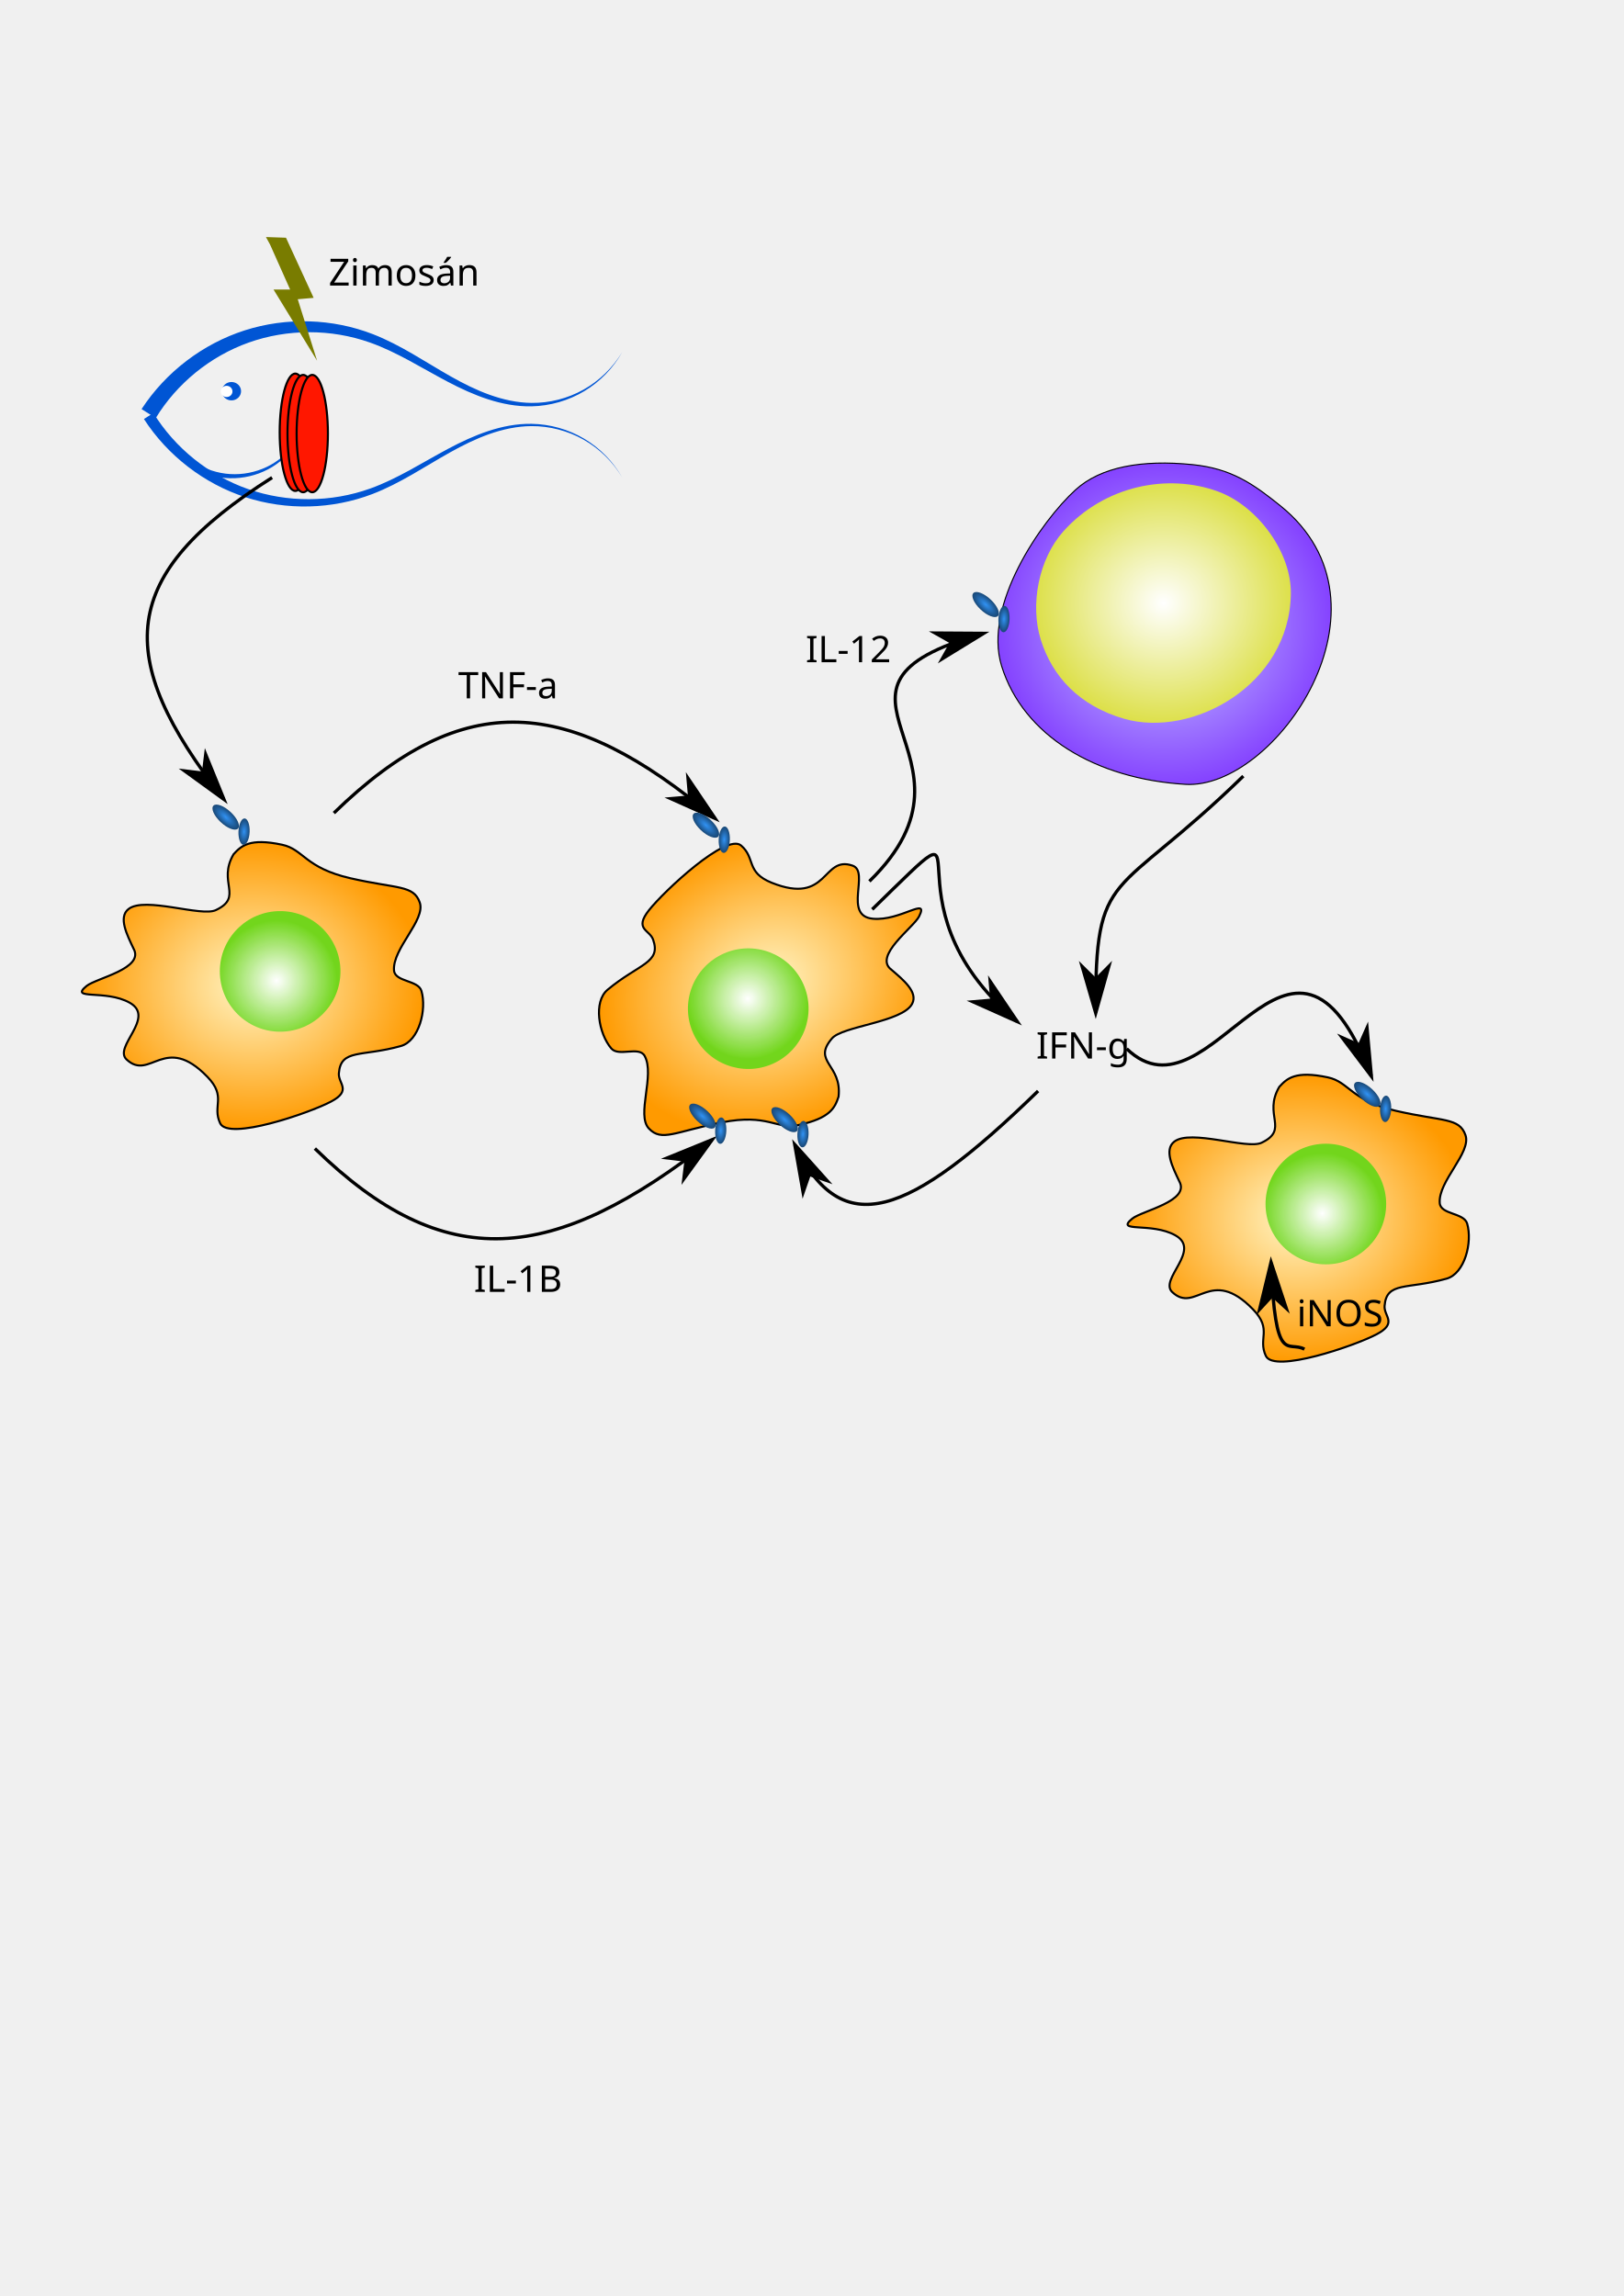
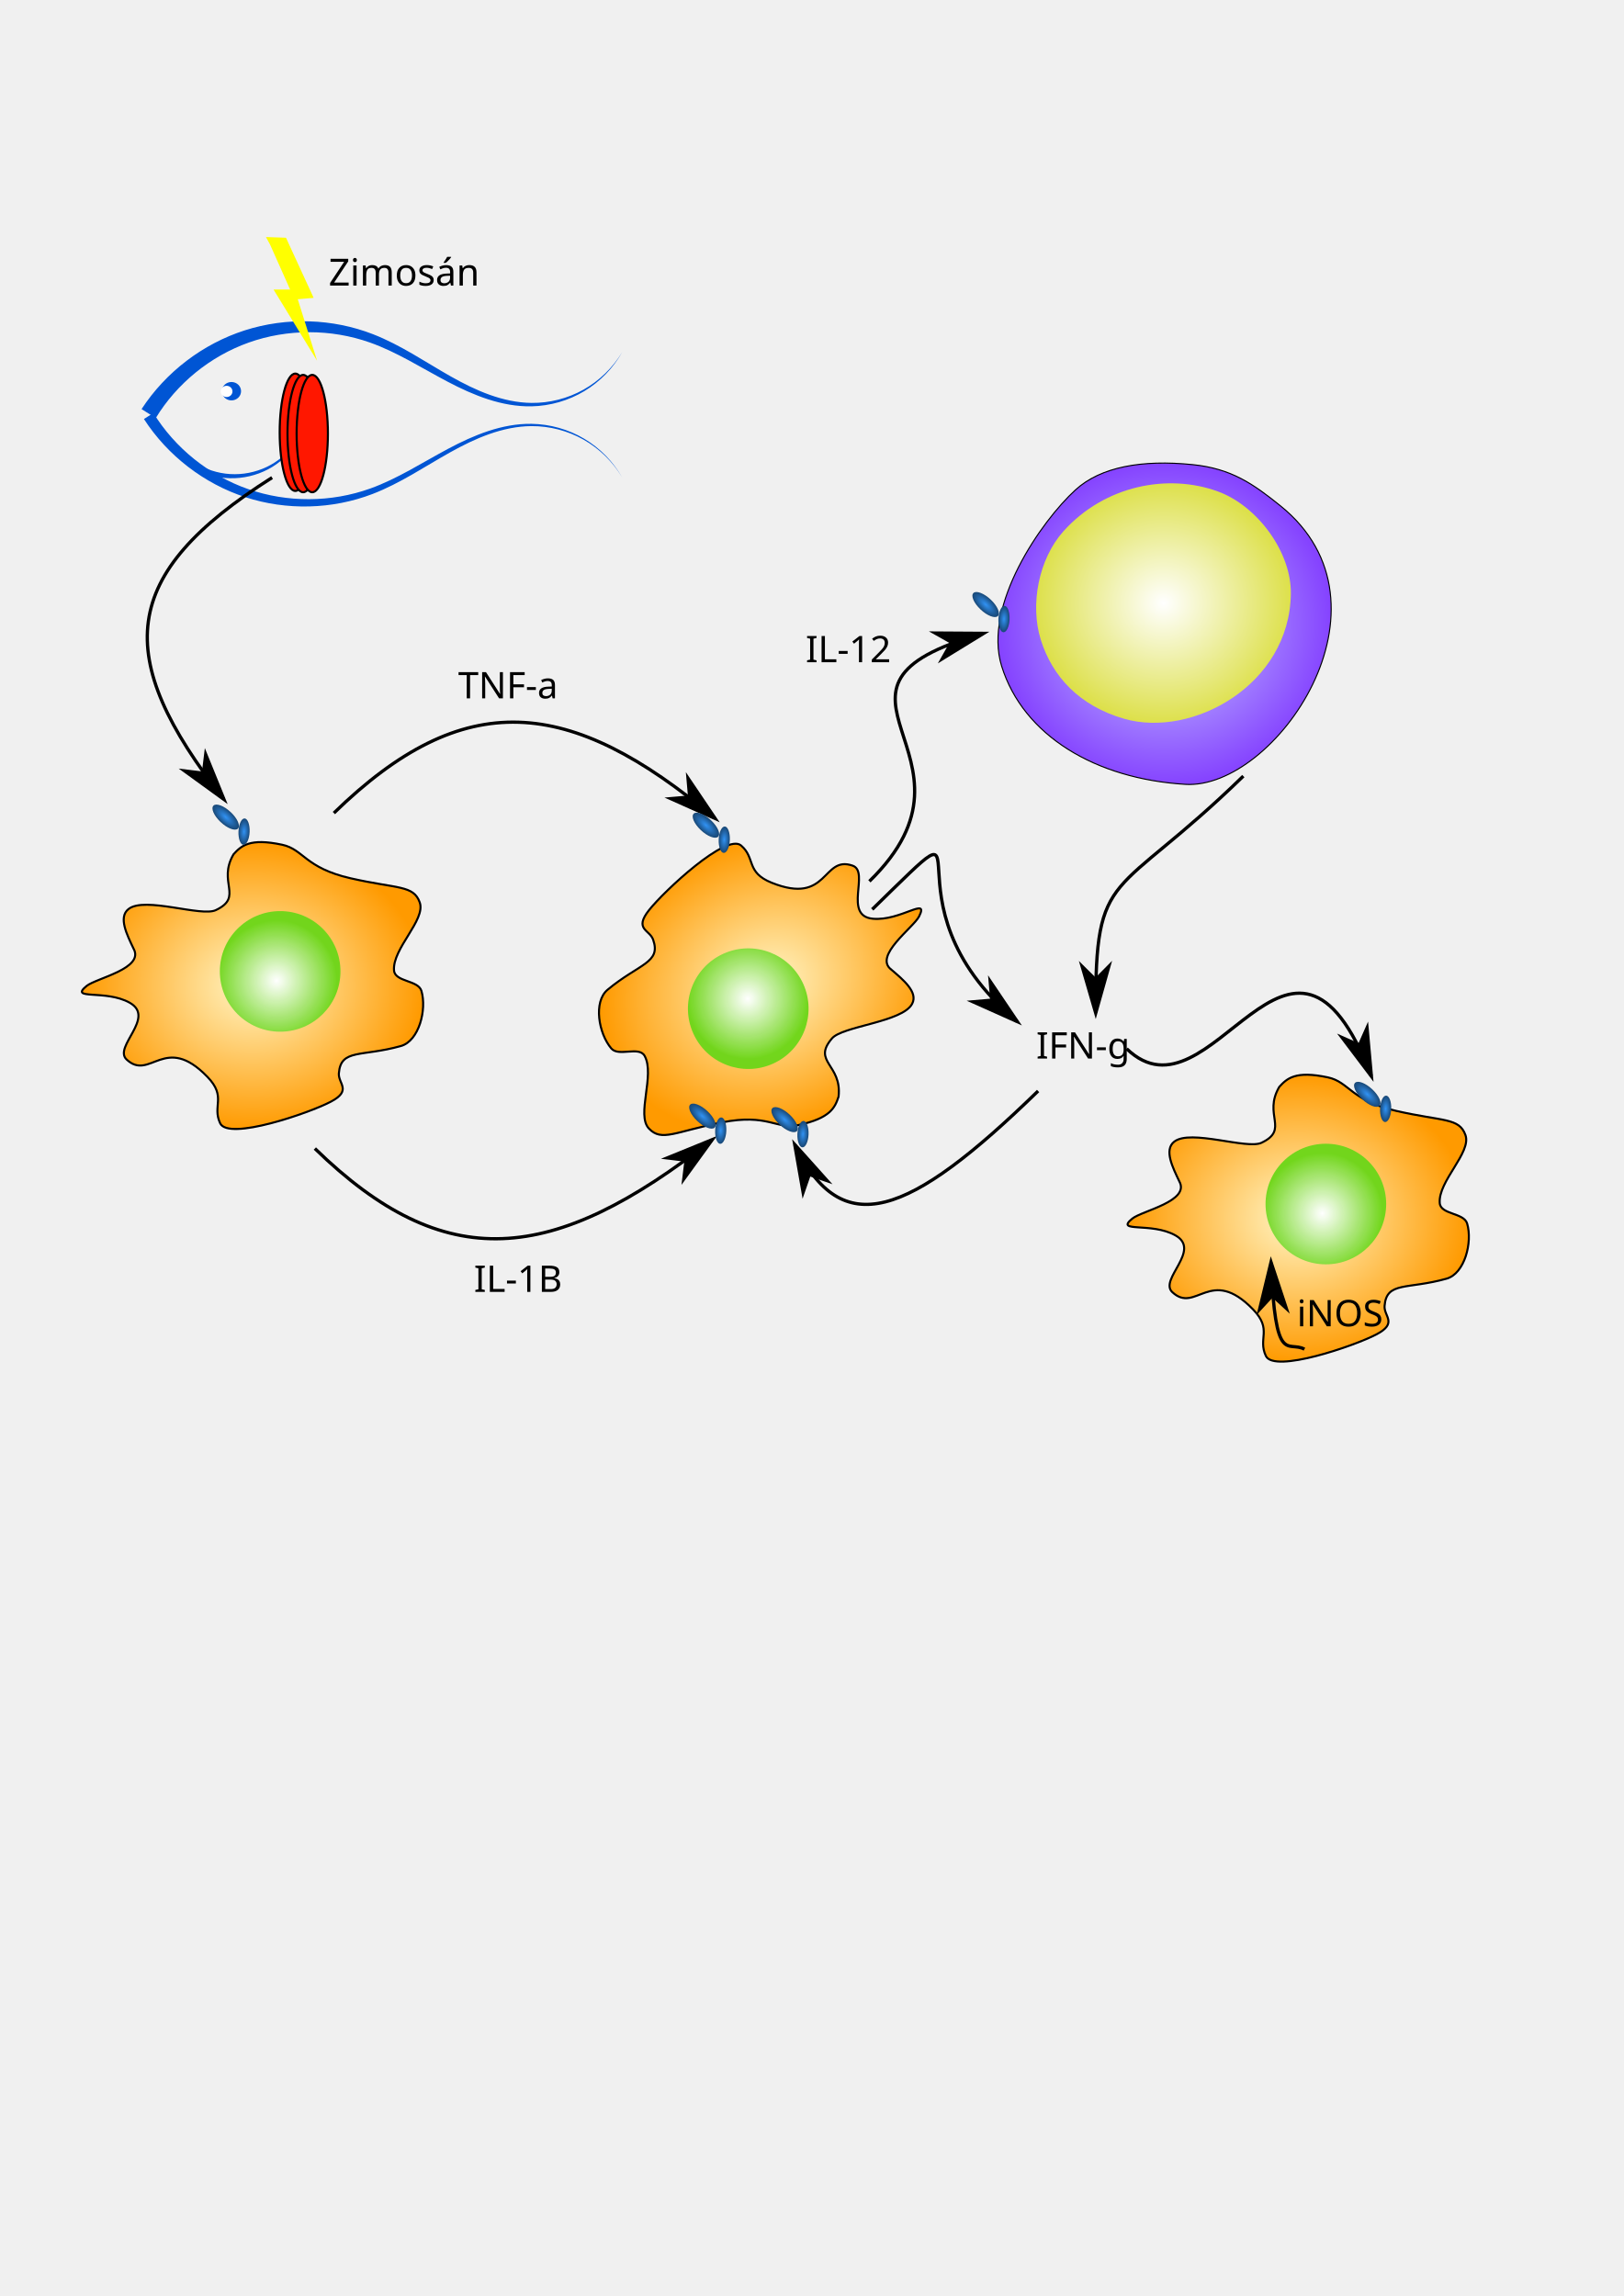
<svg xmlns="http://www.w3.org/2000/svg" xmlns:xlink="http://www.w3.org/1999/xlink" width="210mm" height="297mm" id="svg3292" version="1.1">
  <defs id="defs3294">
    <marker orient="auto" refY="0.0" refX="0.0" id="Arrow1Lend" style="overflow:visible;">
      <path id="path4402" d="M 0.0,0.0 L 5.0,-5.0 L -12.5,0.0 L 5.0,5.0 L 0.0,0.0 z " style="fill-rule:evenodd;stroke:#000000;stroke-width:1.0pt;" transform="scale(0.8) rotate(180) translate(12.5,0)" />
    </marker>
    <linearGradient id="linearGradient4145">
      <stop style="stop-color:#c9d2fe;stop-opacity:1;" offset="0" id="stop4147" />
      <stop style="stop-color:#8543ff;stop-opacity:1;" offset="1" id="stop4149" />
    </linearGradient>
    <linearGradient id="linearGradient4127">
      <stop style="stop-color:#ffffff;stop-opacity:1;" offset="0" id="stop4129" />
      <stop style="stop-color:#dde04b;stop-opacity:1;" offset="1" id="stop4131" />
    </linearGradient>
    <linearGradient id="linearGradient4100">
      <stop style="stop-color:#fff6c8;stop-opacity:1;" offset="0" id="stop4102" />
      <stop style="stop-color:#ff9a00;stop-opacity:1;" offset="1" id="stop4104" />
    </linearGradient>
    <linearGradient id="linearGradient4092">
      <stop style="stop-color:#ffffff;stop-opacity:1;" offset="0" id="stop4094" />
      <stop style="stop-color:#6ed61a;stop-opacity:0.972;" offset="1" id="stop4096" />
    </linearGradient>
    <radialGradient xlink:href="#linearGradient4092" id="radialGradient4098" cx="374.874" cy="543.053" fx="374.874" fy="543.053" r="29.484" gradientUnits="userSpaceOnUse" />
    <radialGradient xlink:href="#linearGradient4100" id="radialGradient4106" cx="355.754" cy="530.665" fx="355.754" fy="530.665" r="83.915" gradientTransform="matrix(1,0,0,0.8416541,0,84.02868)" gradientUnits="userSpaceOnUse" />
    <radialGradient xlink:href="#linearGradient4145" id="radialGradient4157" gradientUnits="userSpaceOnUse" gradientTransform="matrix(1,0,0,0.9648246,0,16.98467)" cx="621.516" cy="482.857" fx="621.516" fy="482.857" r="155.792" />
    <radialGradient xlink:href="#linearGradient4127" id="radialGradient4159" gradientUnits="userSpaceOnUse" gradientTransform="matrix(1,0,0,0.9405681,0,27.55019)" cx="620.515" cy="463.559" fx="620.515" fy="463.559" r="119.211" />
    <radialGradient xlink:href="#linearGradient4100-9" id="radialGradient4106-5" cx="355.754" cy="530.665" fx="355.754" fy="530.665" r="83.915" gradientTransform="matrix(1,0,0,0.8416541,0,84.02868)" gradientUnits="userSpaceOnUse" />
    <linearGradient id="linearGradient4100-9">
      <stop style="stop-color:#fff6c8;stop-opacity:1;" offset="0" id="stop4102-5" />
      <stop style="stop-color:#ff9a00;stop-opacity:1;" offset="1" id="stop4104-0" />
    </linearGradient>
    <radialGradient xlink:href="#linearGradient4092-4" id="radialGradient4098-9" cx="374.874" cy="543.053" fx="374.874" fy="543.053" r="29.484" gradientUnits="userSpaceOnUse" />
    <linearGradient id="linearGradient4092-4">
      <stop style="stop-color:#ffffff;stop-opacity:1;" offset="0" id="stop4094-6" />
      <stop style="stop-color:#6ed61a;stop-opacity:0.972;" offset="1" id="stop4096-2" />
    </linearGradient>
    <radialGradient r="29.484" fy="543.053" fx="374.874" cy="543.053" cx="374.874" gradientUnits="userSpaceOnUse" id="radialGradient4333" xlink:href="#linearGradient4092-4" />
    <radialGradient xlink:href="#linearGradient4100-1" id="radialGradient4106-4" cx="355.754" cy="530.665" fx="355.754" fy="530.665" r="83.915" gradientTransform="matrix(1,0,0,0.8416541,0,84.02868)" gradientUnits="userSpaceOnUse" />
    <linearGradient id="linearGradient4100-1">
      <stop style="stop-color:#fff6c8;stop-opacity:1;" offset="0" id="stop4102-0" />
      <stop style="stop-color:#ff9a00;stop-opacity:1;" offset="1" id="stop4104-4" />
    </linearGradient>
    <radialGradient xlink:href="#linearGradient4092-2" id="radialGradient4098-3" cx="374.874" cy="543.053" fx="374.874" fy="543.053" r="29.484" gradientUnits="userSpaceOnUse" />
    <linearGradient id="linearGradient4092-2">
      <stop style="stop-color:#ffffff;stop-opacity:1;" offset="0" id="stop4094-4" />
      <stop style="stop-color:#6ed61a;stop-opacity:0.972;" offset="1" id="stop4096-8" />
    </linearGradient>
    <radialGradient r="29.484" fy="543.053" fx="374.874" cy="543.053" cx="374.874" gradientUnits="userSpaceOnUse" id="radialGradient4333-6" xlink:href="#linearGradient4092-2" />
    <marker orient="auto" refY="0" refX="0" id="Arrow1Lend-9" style="overflow:visible">
      <path id="path4402-3" d="M 0,0 5,-5 -12.5,0 5,5 0,0 z" style="fill-rule:evenodd;stroke:#000000;stroke-width:1pt" transform="matrix(-0.8,0,0,-0.8,-10,0)" />
    </marker>
    <marker orient="auto" refY="0" refX="0" id="Arrow1Lend-5" style="overflow:visible">
      <path id="path4402-8" d="M 0,0 5,-5 -12.5,0 5,5 0,0 z" style="fill-rule:evenodd;stroke:#000000;stroke-width:1pt" transform="matrix(-0.8,0,0,-0.8,-10,0)" />
    </marker>
    <marker orient="auto" refY="0" refX="0" id="Arrow1Lend-1" style="overflow:visible">
      <path id="path4402-6" d="M 0,0 5,-5 -12.5,0 5,5 0,0 z" style="fill-rule:evenodd;stroke:#000000;stroke-width:1pt" transform="matrix(-0.8,0,0,-0.8,-10,0)" />
    </marker>
    <marker orient="auto" refY="0" refX="0" id="Arrow1Lend-3" style="overflow:visible">
      <path id="path4402-1" d="M 0,0 5,-5 -12.5,0 5,5 0,0 z" style="fill-rule:evenodd;stroke:#000000;stroke-width:1pt" transform="matrix(-0.8,0,0,-0.8,-10,0)" />
    </marker>
    <marker orient="auto" refY="0" refX="0" id="Arrow1Lend-6" style="overflow:visible">
      <path id="path4402-5" d="M 0,0 5,-5 -12.5,0 5,5 0,0 z" style="fill-rule:evenodd;stroke:#000000;stroke-width:1pt" transform="matrix(-0.8,0,0,-0.8,-10,0)" />
    </marker>
    <marker orient="auto" refY="0" refX="0" id="Arrow1Lend-4" style="overflow:visible">
      <path id="path4402-2" d="M 0,0 5,-5 -12.5,0 5,5 0,0 z" style="fill-rule:evenodd;stroke:#000000;stroke-width:1pt" transform="matrix(-0.8,0,0,-0.8,-10,0)" />
    </marker>
    <marker orient="auto" refY="0" refX="0" id="Arrow1Lend-10" style="overflow:visible">
      <path id="path4402-22" d="M 0,0 5,-5 -12.5,0 5,5 0,0 z" style="fill-rule:evenodd;stroke:#000000;stroke-width:1pt" transform="matrix(-0.8,0,0,-0.8,-10,0)" />
    </marker>
    <marker orient="auto" refY="0" refX="0" id="Arrow1Lend-19" style="overflow:visible">
      <path id="path4402-30" d="M 0,0 5,-5 -12.5,0 5,5 0,0 z" style="fill-rule:evenodd;stroke:#000000;stroke-width:1pt" transform="matrix(-0.8,0,0,-0.8,-10,0)" />
    </marker>
    <radialGradient gradientUnits="userSpaceOnUse" gradientTransform="matrix(0.7044,0.7098,-0.3042,0.3019,185.0555,7.8517)" r="42.022" cy="339.117" cx="278.295" id="SVGID_1_">
      <stop id="stop7682" style="stop-color:#3192F3" offset="0" />
      <stop id="stop7684" style="stop-color:#184877" offset="1" />
    </radialGradient>
    <radialGradient xlink:href="#SVGID_1_" id="radialGradient12551" gradientUnits="userSpaceOnUse" gradientTransform="matrix(0.1391215,0.1327436,-0.06008057,0.05646,91.9894,343.4032)" cx="278.295" cy="339.117" r="42.022" />
    <radialGradient xlink:href="#SVGID_1_-2" id="radialGradient12551-6" gradientUnits="userSpaceOnUse" gradientTransform="matrix(0.1871494,0.1885842,-0.08082178,0.0802107,89.6095,312.0783)" cx="278.295" cy="339.117" r="42.022" />
    <radialGradient gradientUnits="userSpaceOnUse" gradientTransform="matrix(0.7044,0.7098,-0.3042,0.3019,185.0555,7.8517)" r="42.022" cy="339.117" cx="278.295" id="SVGID_1_-2">
      <stop id="stop7682-7" style="stop-color:#3192F3" offset="0" />
      <stop id="stop7684-3" style="stop-color:#184877" offset="1" />
    </radialGradient>
    <radialGradient r="42.022" cy="339.117" cx="278.295" gradientTransform="matrix(-0.00682213,0.1512713,-0.06483213,-0.00292231,143.1817,365.4822)" gradientUnits="userSpaceOnUse" id="radialGradient12568" xlink:href="#SVGID_1_-2" />
    <radialGradient r="42.022" cy="339.117" cx="278.295" gradientTransform="matrix(-0.00682213,0.1512713,-0.06483213,-0.00292231,143.1817,365.4822)" gradientUnits="userSpaceOnUse" id="radialGradient12568-0" xlink:href="#SVGID_1_-2-8" />
    <radialGradient gradientUnits="userSpaceOnUse" gradientTransform="matrix(0.7044,0.7098,-0.3042,0.3019,185.0555,7.8517)" r="42.022" cy="339.117" cx="278.295" id="SVGID_1_-2-8">
      <stop id="stop7682-7-5" style="stop-color:#3192F3" offset="0" />
      <stop id="stop7684-3-7" style="stop-color:#184877" offset="1" />
    </radialGradient>
    <radialGradient r="42.022" cy="339.117" cx="278.295" gradientTransform="matrix(-0.00682213,0.1512713,-0.06483213,-0.00292231,145.1642,365.0166)" gradientUnits="userSpaceOnUse" id="radialGradient12602" xlink:href="#SVGID_1_-2-8" />
    <radialGradient r="42.022" cy="339.117" cx="278.295" gradientTransform="matrix(-0.00682213,0.1512713,-0.06483213,-0.00292231,377.9212,369.4293)" gradientUnits="userSpaceOnUse" id="radialGradient12568-7" xlink:href="#SVGID_1_-2-83" />
    <radialGradient gradientUnits="userSpaceOnUse" gradientTransform="matrix(0.7044,0.7098,-0.3042,0.3019,185.0555,7.8517)" r="42.022" cy="339.117" cx="278.295" id="SVGID_1_-2-83">
      <stop id="stop7682-7-3" style="stop-color:#3192F3" offset="0" />
      <stop id="stop7684-3-9" style="stop-color:#184877" offset="1" />
    </radialGradient>
    <radialGradient xlink:href="#SVGID_1_-1" id="radialGradient12551-64" gradientUnits="userSpaceOnUse" gradientTransform="matrix(0.1391215,0.1327436,-0.06008057,0.05646,91.9894,343.4032)" cx="278.295" cy="339.117" r="42.022" />
    <radialGradient gradientUnits="userSpaceOnUse" gradientTransform="matrix(0.7044,0.7098,-0.3042,0.3019,185.0555,7.8517)" r="42.022" cy="339.117" cx="278.295" id="SVGID_1_-1">
      <stop id="stop7682-1" style="stop-color:#3192F3" offset="0" />
      <stop id="stop7684-1" style="stop-color:#184877" offset="1" />
    </radialGradient>
    <radialGradient r="42.022" cy="339.117" cx="278.295" gradientTransform="matrix(0.1391215,0.1327436,-0.06008057,0.05646,326.7289,347.3503)" gradientUnits="userSpaceOnUse" id="radialGradient12641" xlink:href="#SVGID_1_-1" />
    <radialGradient r="42.022" cy="339.117" cx="278.295" gradientTransform="matrix(-0.00682213,0.1512713,-0.06483213,-0.00292231,514.659,261.5508)" gradientUnits="userSpaceOnUse" id="radialGradient12568-3" xlink:href="#SVGID_1_-2-5" />
    <radialGradient gradientUnits="userSpaceOnUse" gradientTransform="matrix(0.7044,0.7098,-0.3042,0.3019,185.0555,7.8517)" r="42.022" cy="339.117" cx="278.295" id="SVGID_1_-2-5">
      <stop id="stop7682-7-7" style="stop-color:#3192F3" offset="0" />
      <stop id="stop7684-3-97" style="stop-color:#184877" offset="1" />
    </radialGradient>
    <radialGradient xlink:href="#SVGID_1_-3" id="radialGradient12551-9" gradientUnits="userSpaceOnUse" gradientTransform="matrix(0.1391215,0.1327436,-0.06008057,0.05646,91.9894,343.4032)" cx="278.295" cy="339.117" r="42.022" />
    <radialGradient gradientUnits="userSpaceOnUse" gradientTransform="matrix(0.7044,0.7098,-0.3042,0.3019,185.0555,7.8517)" r="42.022" cy="339.117" cx="278.295" id="SVGID_1_-3">
      <stop id="stop7682-8" style="stop-color:#3192F3" offset="0" />
      <stop id="stop7684-31" style="stop-color:#184877" offset="1" />
    </radialGradient>
    <radialGradient r="42.022" cy="339.117" cx="278.295" gradientTransform="matrix(0.1391215,0.1327436,-0.06008057,0.05646,463.4666,239.4718)" gradientUnits="userSpaceOnUse" id="radialGradient12641-3" xlink:href="#SVGID_1_-3" />
    <radialGradient r="42.022" cy="339.117" cx="278.295" gradientTransform="matrix(-0.00682213,0.1512713,-0.06483213,-0.00292231,416.4002,513.3818)" gradientUnits="userSpaceOnUse" id="radialGradient12568-71" xlink:href="#SVGID_1_-2-52" />
    <radialGradient gradientUnits="userSpaceOnUse" gradientTransform="matrix(0.7044,0.7098,-0.3042,0.3019,185.0555,7.8517)" r="42.022" cy="339.117" cx="278.295" id="SVGID_1_-2-52">
      <stop id="stop7682-7-0" style="stop-color:#3192F3" offset="0" />
      <stop id="stop7684-3-0" style="stop-color:#184877" offset="1" />
    </radialGradient>
    <radialGradient xlink:href="#SVGID_1_-0" id="radialGradient12551-1" gradientUnits="userSpaceOnUse" gradientTransform="matrix(0.1391215,0.1327436,-0.06008057,0.05646,91.9894,343.4032)" cx="278.295" cy="339.117" r="42.022" />
    <radialGradient gradientUnits="userSpaceOnUse" gradientTransform="matrix(0.7044,0.7098,-0.3042,0.3019,185.0555,7.8517)" r="42.022" cy="339.117" cx="278.295" id="SVGID_1_-0">
      <stop id="stop7682-3" style="stop-color:#3192F3" offset="0" />
      <stop id="stop7684-4" style="stop-color:#184877" offset="1" />
    </radialGradient>
    <radialGradient r="42.022" cy="339.117" cx="278.295" gradientTransform="matrix(0.1391215,0.1327436,-0.06008057,0.05646,365.2079,491.3028)" gradientUnits="userSpaceOnUse" id="radialGradient12641-2" xlink:href="#SVGID_1_-0" />
    <radialGradient r="42.022" cy="339.117" cx="278.295" gradientTransform="matrix(-0.00682213,0.1512713,-0.06483213,-0.00292231,376.2034,511.664)" gradientUnits="userSpaceOnUse" id="radialGradient12568-5" xlink:href="#SVGID_1_-2-3" />
    <radialGradient gradientUnits="userSpaceOnUse" gradientTransform="matrix(0.7044,0.7098,-0.3042,0.3019,185.0555,7.8517)" r="42.022" cy="339.117" cx="278.295" id="SVGID_1_-2-3">
      <stop id="stop7682-7-35" style="stop-color:#3192F3" offset="0" />
      <stop id="stop7684-3-4" style="stop-color:#184877" offset="1" />
    </radialGradient>
    <radialGradient xlink:href="#SVGID_1_-4" id="radialGradient12551-60" gradientUnits="userSpaceOnUse" gradientTransform="matrix(0.1391215,0.1327436,-0.06008057,0.05646,91.9894,343.4032)" cx="278.295" cy="339.117" r="42.022" />
    <radialGradient gradientUnits="userSpaceOnUse" gradientTransform="matrix(0.7044,0.7098,-0.3042,0.3019,185.0555,7.8517)" r="42.022" cy="339.117" cx="278.295" id="SVGID_1_-4">
      <stop id="stop7682-77" style="stop-color:#3192F3" offset="0" />
      <stop id="stop7684-318" style="stop-color:#184877" offset="1" />
    </radialGradient>
    <radialGradient r="42.022" cy="339.117" cx="278.295" gradientTransform="matrix(0.1391215,0.1327436,-0.06008057,0.05646,325.0111,489.585)" gradientUnits="userSpaceOnUse" id="radialGradient12641-8" xlink:href="#SVGID_1_-4" />
    <radialGradient r="42.022" cy="339.117" cx="278.295" gradientTransform="matrix(-0.00682213,0.1512713,-0.06483213,-0.00292231,701.2132,501.0136)" gradientUnits="userSpaceOnUse" id="radialGradient12568-8" xlink:href="#SVGID_1_-2-4" />
    <radialGradient gradientUnits="userSpaceOnUse" gradientTransform="matrix(0.7044,0.7098,-0.3042,0.3019,185.0555,7.8517)" r="42.022" cy="339.117" cx="278.295" id="SVGID_1_-2-4">
      <stop id="stop7682-7-8" style="stop-color:#3192F3" offset="0" />
      <stop id="stop7684-3-2" style="stop-color:#184877" offset="1" />
    </radialGradient>
    <radialGradient xlink:href="#SVGID_1_-8" id="radialGradient12551-5" gradientUnits="userSpaceOnUse" gradientTransform="matrix(0.1391215,0.1327436,-0.06008057,0.05646,91.9894,343.4032)" cx="278.295" cy="339.117" r="42.022" />
    <radialGradient gradientUnits="userSpaceOnUse" gradientTransform="matrix(0.7044,0.7098,-0.3042,0.3019,185.0555,7.8517)" r="42.022" cy="339.117" cx="278.295" id="SVGID_1_-8">
      <stop id="stop7682-5" style="stop-color:#3192F3" offset="0" />
      <stop id="stop7684-7" style="stop-color:#184877" offset="1" />
    </radialGradient>
    <radialGradient r="42.022" cy="339.117" cx="278.295" gradientTransform="matrix(0.1391215,0.1327436,-0.06008057,0.05646,650.0208,478.9346)" gradientUnits="userSpaceOnUse" id="radialGradient12641-4" xlink:href="#SVGID_1_-8" />
  </defs>
  <g id="layer1">
    <g id="g4108" transform="translate(-232.3137,-48.83253)">
      <path id="path3318" d="m 295.123,493.266 c 8.005,-6.31 35.702,4.018 42.773,0.482 13.612,-6.494 0.533,-13.551 8.586,-27.274 3.765,-4.104 7.806,-8.044 23.754,-4.648 10.543,2.245 11.095,11.301 33.461,16.399 22.913,5.223 30.771,3.235 33.801,11.822 3.03,8.586 -13.465,22.587 -12.572,33.264 0.474,5.659 11.816,4.631 13.392,9.968 2.716,9.197 -1.198,24.465 -10.046,26.959 -19.262,5.429 -29.353,1.202 -30.312,13.328 -0.403,5.091 6.598,8.374 -4.008,13.93 -10.607,5.556 -49.98,19.107 -54.021,10.521 -4.041,-8.586 3.315,-12.858 -6.242,-22.728 -20.927,-21.614 -27.954,2.352 -39.506,-8.476 -6.634,-6.217 14.444,-20.478 1.523,-27.748 -11.762,-6.617 -29.788,-1.083 -21.065,-8.192 4.734,-3.858 28.436,-8.507 22.958,-18.246 -3.17,-6.713 -7.587,-15.332 -2.477,-19.359 z" style="fill:url(#radialGradient4106);fill-opacity:1;stroke:#000000;stroke-width:1px;stroke-linecap:butt;stroke-linejoin:miter;stroke-opacity:1" />
      <path transform="translate(-7.371111,-14.74223)" d="m 406.113,538.49 c 0,16.284 -13.201,29.484 -29.484,29.484 -16.284,0 -29.484,-13.201 -29.484,-29.484 0,-16.284 13.201,-29.484 29.484,-29.484 16.284,0 29.484,13.201 29.484,29.484 z" id="path3322" style="color:#000000;fill:url(#radialGradient4098);fill-opacity:1;stroke:none;stroke-width:1.675;marker:none;visibility:visible;display:inline;overflow:visible;enable-background:accumulate" />
    </g>
    <g id="g4153" transform="matrix(0.5244488,0,0,0.5244488,243.3168,51.72747)">
      <path id="path4123" d="m 538.442,358.073 c -31.87,29.08 -86.41,107.578 -68.797,164.271 20.143,64.838 87.566,105.123 171.291,110.216 83.323,5.068 203.565,-167.146 88.453,-259.744 -25.219,-20.287 -45.483,-34.621 -81.654,-38.305 -47.271,-4.814 -85.685,2.021 -109.292,23.562 z" style="fill:url(#radialGradient4157);fill-opacity:1;stroke:#000000;stroke-width:1px;stroke-linecap:butt;stroke-linejoin:miter;stroke-opacity:1" />
      <path id="path4125" d="m 527.21,396.684 c -22.964,25.64 -31.36,68.247 -21.06,101.09 10.699,34.116 35.836,61.672 77.923,73.711 62.997,18.021 153.885,-31.218 155.144,-116.534 0.577,-39.086 -31.363,-82.102 -68.095,-95.473 -46.559,-16.949 -105.508,-5.673 -143.912,37.207 z" style="fill:url(#radialGradient4159);fill-opacity:1;stroke:none" />
    </g>
    <g transform="matrix(0.2737354,0,0,0.2737354,41.58383,25.00142)" id="layer1-3">
      <path d="m 100.88,639.32 25.363,16.023 c 18.762,-30.82 43.09,-58.44 71.307,-81.394 28.224,-22.945 60.377,-41.256 94.766,-53.484 34.384,-12.243 71.074,-18.423 107.84,-18.46 h 5e-5 c 36.769,-0.029 73.667,6.085 108.47,18.4 23.948,8.452 47.043,19.832 69.817,32.07 22.836,12.284 45.396,25.486 68.626,37.722 23.32,12.293 47.426,23.5 72.668,31.672 1e-5,0 2e-5,0 3e-5,10e-6 24.999,8.103 51.247,13.049 77.587,12.521 33.194,-0.686 66.006,-10.19 94.231,-27.154 28.224,-16.966 51.779,-41.344 67.693,-69.864 -16.795,28.011 -40.958,51.411 -69.225,67.223 -28.266,15.814 -60.614,24.03 -92.731,23.689 -25.491,-0.254 -50.739,-5.888 -74.806,-14.489 -24.322,-8.701 -47.53,-20.413 -70.152,-33.23 -22.554,-12.788 -44.631,-26.652 -67.35,-39.803 -22.649,-13.124 -46.02,-25.532 -70.834,-35.21 -36.144,-14.062 -74.784,-21.755 -113.7,-22.93 h -3e-5 c -38.912,-1.183 -78.144,4.15 -115.47,16.125 -37.322,11.99 -72.526,30.553 -103.79,54.404 -31.273,23.842 -58.645,53 -80.31,86.169 z" style="fill:#0055d4;fill-rule:evenodd" id="path3195" />
      <path d="m 122.01,646.34 -16.908,10.682 c 21.181,32.778 48.045,61.679 78.809,85.373 30.759,23.7 65.454,42.221 102.29,54.251 36.836,12.02 75.644,17.494 114.2,16.514 38.555,-0.974 76.905,-8.404 112.82,-22.175 24.67,-9.474 47.995,-21.71 70.664,-34.687 22.739,-13.007 44.896,-26.76 67.563,-39.456 22.739,-12.73 46.096,-24.358 70.571,-32.971 24.222,-8.518 49.637,-14.037 75.269,-14.161 32.296,-0.17 64.721,8.26 92.981,24.266 28.26,16.005 52.322,39.568 68.97,67.663 -16.061,-28.435 -39.717,-52.65 -67.948,-69.424 -28.232,-16.773 -60.966,-26.062 -93.981,-26.576 -26.198,-0.397 -52.28,4.663 -77.123,12.849 -25.088,8.261 -49.045,19.552 -72.248,31.932 -23.117,12.327 -45.596,25.64 -68.413,38.068 -22.753,12.385 -45.894,23.937 -69.986,32.593 -35.024,12.607 -72.213,18.984 -109.34,19.155 h -3e-5 c -37.126,0.166 -74.239,-5.873 -109.11,-18.071 -34.878,-12.188 -67.539,-30.541 -96.27,-53.637 -28.727,-23.102 -53.562,-50.978 -72.808,-82.19 z" style="fill:#0055d4;fill-rule:evenodd" id="path3203" />
      <path d="m 196.18,734.89 -5.226,8.526 c 20.583,12.113 44.142,18.808 67.796,19.378 h 2e-5 c 23.654,0.566 47.286,-4.996 68.033,-15.903 19.736,-10.383 36.58,-25.756 49.1,-43.929 12.523,-18.171 20.78,-39.231 23.398,-60.953 -3.422,21.61 -12.419,42.141 -25.379,59.533 -12.963,17.39 -29.955,31.727 -49.308,40.994 h -1e-5 c -20.377,9.767 -43.198,14.196 -65.532,12.826 -22.334,-1.366 -44.223,-8.531 -62.882,-20.474 z" style="fill:#0055d4;fill-rule:evenodd" id="path3254" />
      <path transform="translate(7.1429,318.27)" d="m 271.429,289.094 c 0,9.073 -7.675,16.429 -17.143,16.429 -9.468,0 -17.143,-7.355 -17.143,-16.429 0,-9.073 7.675,-16.429 17.143,-16.429 9.468,0 17.143,7.355 17.143,16.429 z" style="fill:#0055d4" id="path5210" />
      <path transform="matrix(0.61043,0,0,0.61043,97.526,431.29)" d="m 271.429,289.094 c 0,9.073 -7.675,16.429 -17.143,16.429 -9.468,0 -17.143,-7.355 -17.143,-16.429 0,-9.073 7.675,-16.429 17.143,-16.429 9.468,0 17.143,7.355 17.143,16.429 z" style="fill:#ffffff" id="path5214" />
    </g>
    <g id="g4108-6" transform="matrix(-0.9131216,0.4076873,-0.4076873,-0.9131216,916.4678,820.8461)">
      <path id="path3318-0" d="m 295.123,493.266 c 8.005,-6.31 35.702,4.018 42.773,0.482 13.612,-6.494 0.533,-13.551 8.586,-27.274 3.765,-4.104 7.806,-8.044 23.754,-4.648 10.543,2.245 11.095,11.301 33.461,16.399 22.913,5.223 30.771,3.235 33.801,11.822 3.03,8.586 -13.465,22.587 -12.572,33.264 0.474,5.659 11.816,4.631 13.392,9.968 2.716,9.197 -1.198,24.465 -10.046,26.959 -19.262,5.429 -29.353,1.202 -30.312,13.328 -0.403,5.091 6.598,8.374 -4.008,13.93 -10.607,5.556 -49.98,19.107 -54.021,10.521 -4.041,-8.586 3.315,-12.858 -6.242,-22.728 -20.927,-21.614 -27.954,2.352 -39.506,-8.476 -6.634,-6.217 14.444,-20.478 1.523,-27.748 -11.762,-6.617 -29.788,-1.083 -21.065,-8.192 4.734,-3.858 28.436,-8.507 22.958,-18.246 -3.17,-6.713 -7.587,-15.332 -2.477,-19.359 z" style="fill:url(#radialGradient4106-5);fill-opacity:1;stroke:#000000;stroke-width:1px;stroke-linecap:butt;stroke-linejoin:miter;stroke-opacity:1" />
      <path transform="translate(-7.371111,-14.74223)" d="m 406.113,538.49 c 0,16.284 -13.201,29.484 -29.484,29.484 -16.284,0 -29.484,-13.201 -29.484,-29.484 0,-16.284 13.201,-29.484 29.484,-29.484 16.284,0 29.484,13.201 29.484,29.484 z" id="path3322-5" style="color:#000000;fill:url(#radialGradient4333);fill-opacity:1;stroke:none;stroke-width:1.675;marker:none;visibility:visible;display:inline;overflow:visible;enable-background:accumulate" />
    </g>
    <g id="g4108-1" transform="translate(278.851,64.90447)">
      <path id="path3318-4" d="m 295.123,493.266 c 8.005,-6.31 35.702,4.018 42.773,0.482 13.612,-6.494 0.533,-13.551 8.586,-27.274 3.765,-4.104 7.806,-8.044 23.754,-4.648 10.543,2.245 11.095,11.301 33.461,16.399 22.913,5.223 30.771,3.235 33.801,11.822 3.03,8.586 -13.465,22.587 -12.572,33.264 0.474,5.659 11.816,4.631 13.392,9.968 2.716,9.197 -1.198,24.465 -10.046,26.959 -19.262,5.429 -29.353,1.202 -30.312,13.328 -0.403,5.091 6.598,8.374 -4.008,13.93 -10.607,5.556 -49.98,19.107 -54.021,10.521 -4.041,-8.586 3.315,-12.858 -6.242,-22.728 -20.927,-21.614 -27.954,2.352 -39.506,-8.476 -6.634,-6.217 14.444,-20.478 1.523,-27.748 -11.762,-6.617 -29.788,-1.083 -21.065,-8.192 4.734,-3.858 28.436,-8.507 22.958,-18.246 -3.17,-6.713 -7.587,-15.332 -2.477,-19.359 z" style="fill:url(#radialGradient4106-4);fill-opacity:1;stroke:#000000;stroke-width:1px;stroke-linecap:butt;stroke-linejoin:miter;stroke-opacity:1" />
      <path transform="translate(-7.371111,-14.74223)" d="m 406.113,538.49 c 0,16.284 -13.201,29.484 -29.484,29.484 -16.284,0 -29.484,-13.201 -29.484,-29.484 0,-16.284 13.201,-29.484 29.484,-29.484 16.284,0 29.484,13.201 29.484,29.484 z" id="path3322-3" style="color:#000000;fill:url(#radialGradient4333-6);fill-opacity:1;stroke:none;stroke-width:1.675;marker:none;visibility:visible;display:inline;overflow:visible;enable-background:accumulate" />
    </g>
    <path style="fill:none;stroke:#000000;stroke-width:1.6;stroke-linecap:butt;stroke-linejoin:miter;stroke-miterlimit:4;stroke-opacity:1;stroke-dasharray:none;marker-end:url(#Arrow1Lend)" d="m 132.998,233.499 c -74.952,47.557 -78.416,87.298 -23.634,157.186" id="path4393" />
    <path style="fill:none;stroke:#000000;stroke-width:1.6;stroke-linecap:butt;stroke-linejoin:miter;stroke-miterlimit:4;stroke-opacity:1;stroke-dasharray:none;marker-end:url(#Arrow1Lend)" d="m 163.2,397.501 c 63.586,-61.938 115.075,-57.308 186.22,2.518" id="path4393-5" />
    <path style="fill:none;stroke:#000000;stroke-width:1.6;stroke-linecap:butt;stroke-linejoin:miter;stroke-miterlimit:4;stroke-opacity:1;stroke-dasharray:none;marker-end:url(#Arrow1Lend)" d="m 153.911,561.511 c 63.586,61.938 116.105,56.964 194.122,-4.236" id="path4393-5-9" />
    <path style="fill:none;stroke:#000000;stroke-width:1.6;stroke-linecap:butt;stroke-linejoin:miter;stroke-miterlimit:4;stroke-opacity:1;stroke-dasharray:none;marker-end:url(#Arrow1Lend)" d="m 424.981,430.862 c 63.586,-61.938 -40.215,-94.412 55.667,-121.164" id="path4393-5-7" />
    <path style="fill:none;stroke:#000000;stroke-width:1.6;stroke-linecap:butt;stroke-linejoin:miter;stroke-miterlimit:4;stroke-opacity:1;stroke-dasharray:none;marker-end:url(#Arrow1Lend)" d="m 426.356,444.604 c 63.586,-61.938 -0.362,-5.086 70.784,54.74" id="path4393-5-72" />
    <path style="fill:none;stroke:#000000;stroke-width:1.6;stroke-linecap:butt;stroke-linejoin:miter;stroke-miterlimit:4;stroke-opacity:1;stroke-dasharray:none;marker-end:url(#Arrow1Lend)" d="m 507.446,533.395 c -63.586,61.938 -95.835,73.799 -118.882,26.341" id="path4393-5-7-4" />
    <text xml:space="preserve" style="font-size:17.932px;font-style:normal;font-variant:normal;font-weight:normal;font-stretch:normal;line-height:125%;letter-spacing:0px;word-spacing:0px;fill:#000000;fill-opacity:1;stroke:none;font-family:Myriad Pro;-inkscape-font-specification:Myriad Pro" x="223.98" y="341.43" id="text4961">
      <tspan id="tspan4963" x="223.98" y="341.43">TNF-a</tspan>
    </text>
    <text xml:space="preserve" style="font-size:17.932px;font-style:normal;font-variant:normal;font-weight:normal;font-stretch:normal;line-height:125%;letter-spacing:0px;word-spacing:0px;fill:#000000;fill-opacity:1;stroke:none;font-family:Myriad Pro;-inkscape-font-specification:Myriad Pro" x="231.637" y="631.601" id="text4961-2">
      <tspan id="tspan4963-5" x="231.637" y="631.601">IL-1B</tspan>
    </text>
    <text xml:space="preserve" style="font-size:17.932px;font-style:normal;font-variant:normal;font-weight:normal;font-stretch:normal;line-height:125%;letter-spacing:0px;word-spacing:0px;fill:#000000;fill-opacity:1;stroke:none;font-family:Myriad Pro;-inkscape-font-specification:Myriad Pro" x="506.487" y="517.539" id="text4961-1">
      <tspan id="tspan4963-8" x="506.487" y="517.539">IFN-g</tspan>
    </text>
    <text xml:space="preserve" style="font-size:17.932px;font-style:normal;font-variant:normal;font-weight:normal;font-stretch:normal;line-height:125%;letter-spacing:0px;word-spacing:0px;fill:#000000;fill-opacity:1;stroke:none;font-family:Myriad Pro;-inkscape-font-specification:Myriad Pro" x="393.798" y="323.77" id="text4961-6">
      <tspan id="tspan4963-1" x="393.798" y="323.77">IL-12</tspan>
    </text>
    <path style="fill:none;stroke:#000000;stroke-width:1.6;stroke-linecap:butt;stroke-linejoin:miter;stroke-miterlimit:4;stroke-opacity:1;stroke-dasharray:none;marker-end:url(#Arrow1Lend)" d="m 607.766,379.432 c -63.586,61.938 -72.473,43.565 -72.158,115.667" id="path4393-5-7-4-5" />
    <path style="fill:none;stroke:#000000;stroke-width:1.6;stroke-linecap:butt;stroke-linejoin:miter;stroke-miterlimit:4;stroke-opacity:1;stroke-dasharray:none;marker-end:url(#Arrow1Lend)" d="m 550.725,512.734 c 41.598,39.95 80.031,-89.05 119.569,13.285" id="path4393-5-7-4-4" />
    <text xml:space="preserve" style="font-size:17.932px;font-style:normal;font-variant:normal;font-weight:normal;font-stretch:normal;line-height:125%;letter-spacing:0px;word-spacing:0px;fill:#000000;fill-opacity:1;stroke:none;font-family:Myriad Pro;-inkscape-font-specification:Myriad Pro" x="633.948" y="648.436" id="text4961-8">
      <tspan id="tspan4963-7" x="633.948" y="648.436">iNOS</tspan>
    </text>
    <path style="fill:none;stroke:#000000;stroke-width:1.6;stroke-linecap:butt;stroke-linejoin:miter;stroke-miterlimit:4;stroke-opacity:1;stroke-dasharray:none;marker-end:url(#Arrow1Lend)" d="m 637.641,659.613 c -8.272,-4.392 -14.239,8.828 -16.329,-42.316" id="path4393-5-7-4-5-2" />
-     <path style="fill:#6b8cb3" d="m 263.48,1213.956 v 99.592 h 599.924 v -88.592 -10.727 c -98.607,-29.396 -208.186,-45.771 -323.607,-45.771 -97.28,0 -190.409,11.632 -276.317,32.888 v 12.61 z" id="path7675" />
-     <path style="fill:#184877" d="m 863.404,1228.23 c -98.607,-29.396 -208.186,-45.771 -323.607,-45.771 -97.28,0 -190.409,11.632 -276.317,32.888 v -14 c 85.908,-21.256 179.037,-32.888 276.317,-32.888 115.422,0 225,16.376 323.607,45.771 v 14 z" id="path7677" />
    <path id="path7686" d="m 107.814,401.873 c 3.291,3.116 7.084,4.577 8.472,3.262 1.388,-1.315 -0.154,-4.906 -3.445,-8.023 -3.291,-3.116 -7.084,-4.576 -8.472,-3.262 -1.388,1.314 0.154,4.906 3.445,8.022 z" style="fill:url(#radialGradient12551)" />
-     <line style="fill:none;stroke:#000000;stroke-width:6" x1="498.269" y1="1143.174" x2="498.147" y2="1215.174" id="line10064" />
-     <line style="fill:none;stroke:#000000;stroke-width:6" x1="519.358" y1="1175.623" x2="519.236" y2="1216.289" id="line10066" />
-     <line style="fill:none;stroke:#000000;stroke-width:6" x1="545.281" y1="1175.623" x2="545.159" y2="1216.289" id="line10068" />
-     <rect style="fill:url(#SVGID_16_)" x="491.626" y="1118.057" width="13.286" height="50.233" id="rect10077" />
-     <rect style="fill:url(#SVGID_17_)" x="491.503" y="1190.057" width="13.286" height="50.233" id="rect10086" />
-     <rect style="fill:url(#SVGID_18_)" x="512.654" y="1198.956" width="13.286" height="34.667" id="rect10095" />
-     <rect style="fill:url(#SVGID_19_)" x="538.577" y="1202.956" width="13.286" height="22" id="rect10104" />
-     <text style="font-size:28px;font-family:LucidaSans" font-size="28" id="text10108" x="516.479" y="1145.623">Fc Receptor</text>
-     <text style="font-size:28px;fill:#ffffff;font-family:LucidaSans" font-size="28" id="text10110" x="666.479" y="1289.623">Effector Cell</text>
    <path id="path7686-4" d="m 116.572,406.475 c -0.147,3.565 0.953,6.506 2.457,6.568 1.504,0.062 2.843,-2.778 2.99,-6.343 0.147,-3.565 -0.953,-6.506 -2.457,-6.567 -1.504,-0.062 -2.842,2.778 -2.99,6.343 z" style="fill:url(#radialGradient12568)" />
    <path id="path7686-0" d="m 342.554,405.82 c 3.291,3.116 7.084,4.577 8.472,3.262 1.388,-1.315 -0.154,-4.906 -3.445,-8.023 -3.291,-3.116 -7.084,-4.576 -8.472,-3.262 -1.388,1.314 0.154,4.906 3.445,8.022 z" style="fill:url(#radialGradient12641)" />
    <path id="path7686-4-1" d="m 351.311,410.422 c -0.147,3.565 0.953,6.506 2.457,6.568 1.504,0.062 2.843,-2.778 2.99,-6.343 0.147,-3.565 -0.953,-6.506 -2.457,-6.567 -1.504,-0.062 -2.842,2.778 -2.99,6.343 z" style="fill:url(#radialGradient12568-7)" />
    <path id="path7686-1" d="m 479.291,297.942 c 3.291,3.116 7.084,4.577 8.472,3.262 1.388,-1.315 -0.154,-4.906 -3.445,-8.023 -3.291,-3.116 -7.084,-4.576 -8.472,-3.262 -1.388,1.314 0.154,4.906 3.445,8.022 z" style="fill:url(#radialGradient12641-3)" />
    <path id="path7686-4-6" d="m 488.049,302.544 c -0.147,3.565 0.953,6.506 2.457,6.568 1.504,0.062 2.843,-2.778 2.99,-6.343 0.147,-3.565 -0.953,-6.506 -2.457,-6.567 -1.504,-0.062 -2.842,2.778 -2.99,6.343 z" style="fill:url(#radialGradient12568-3)" />
    <path id="path7686-2" d="m 381.033,549.773 c 3.291,3.116 7.084,4.577 8.472,3.262 1.388,-1.315 -0.154,-4.906 -3.445,-8.023 -3.291,-3.116 -7.084,-4.576 -8.472,-3.262 -1.388,1.314 0.154,4.906 3.445,8.022 z" style="fill:url(#radialGradient12641-2)" />
    <path id="path7686-4-0" d="m 389.79,554.375 c -0.147,3.565 0.953,6.506 2.457,6.568 1.504,0.062 2.843,-2.778 2.99,-6.343 0.147,-3.565 -0.953,-6.506 -2.457,-6.567 -1.504,-0.062 -2.842,2.778 -2.99,6.343 z" style="fill:url(#radialGradient12568-71)" />
    <path id="path7686-41" d="m 340.836,548.055 c 3.291,3.116 7.084,4.577 8.472,3.262 1.388,-1.315 -0.154,-4.906 -3.445,-8.023 -3.291,-3.116 -7.084,-4.576 -8.472,-3.262 -1.388,1.314 0.154,4.906 3.445,8.022 z" style="fill:url(#radialGradient12641-8)" />
    <path id="path7686-4-11" d="m 349.593,552.657 c -0.147,3.565 0.953,6.506 2.457,6.568 1.504,0.062 2.843,-2.778 2.99,-6.343 0.147,-3.565 -0.953,-6.506 -2.457,-6.567 -1.504,-0.062 -2.842,2.778 -2.99,6.343 z" style="fill:url(#radialGradient12568-5)" />
    <path id="path7686-19" d="m 665.846,537.404 c 3.291,3.116 7.084,4.577 8.472,3.262 1.388,-1.315 -0.154,-4.906 -3.445,-8.023 -3.291,-3.116 -7.084,-4.576 -8.472,-3.262 -1.388,1.314 0.154,4.906 3.445,8.022 z" style="fill:url(#radialGradient12641-4)" />
    <path id="path7686-4-61" d="m 674.603,542.007 c -0.147,3.565 0.953,6.506 2.457,6.568 1.504,0.062 2.843,-2.778 2.99,-6.343 0.147,-3.565 -0.953,-6.506 -2.457,-6.567 -1.504,-0.062 -2.842,2.778 -2.99,6.343 z" style="fill:url(#radialGradient12568-8)" />
    <text xml:space="preserve" style="font-size:18.309px;font-style:normal;font-variant:normal;font-weight:normal;font-stretch:normal;line-height:125%;letter-spacing:0px;word-spacing:0px;fill:#000000;fill-opacity:1;stroke:none;font-family:Myriad Pro;-inkscape-font-specification:Myriad Pro" x="160.651" y="139.601" id="text12778">
      <tspan id="tspan12780" x="160.651" y="139.601">Zimosán</tspan>
    </text>
-     <path style="fill:#797c00;fill-opacity:1;stroke:none" d="m 132.027,119.605 9.797,21.959 -8.108,0 21.284,34.797 -9.459,-30.068 7.77,-0.676 L 139.797,116.227 130,115.889 z" id="path12782" />
+     <path style="fill:#ffff00;fill-opacity:1;stroke:none" d="m 132.027,119.605 9.797,21.959 -8.108,0 21.284,34.797 -9.459,-30.068 7.77,-0.676 L 139.797,116.227 130,115.889 z" id="path12782" />
    <g id="g12829" transform="matrix(0.6373057,0,0,0.6373057,-97.81865,116.7842)">
      <path d="m 392,148.362 c 0,24.853 -5.373,45 -12,45 -6.627,0 -12,-20.147 -12,-45 0,-24.853 5.373,-45 12,-45 6.627,0 12,20.147 12,45 z" id="path12784" style="color:#000000;fill:#ff1700;fill-opacity:1;stroke:#000000;stroke-width:1.6;stroke-opacity:1;marker:none;visibility:visible;display:inline;overflow:visible;enable-background:accumulate" />
      <path d="m 392,148.362 c 0,24.853 -5.373,45 -12,45 -6.627,0 -12,-20.147 -12,-45 0,-24.853 5.373,-45 12,-45 6.627,0 12,20.147 12,45 z" id="path12784-1" style="color:#000000;fill:#ff1700;fill-opacity:1;stroke:#000000;stroke-width:1.6;stroke-opacity:1;marker:none;visibility:visible;display:inline;overflow:visible;enable-background:accumulate" transform="translate(6,1)" />
      <path d="m 392,148.362 c 0,24.853 -5.373,45 -12,45 -6.627,0 -12,-20.147 -12,-45 0,-24.853 5.373,-45 12,-45 6.627,0 12,20.147 12,45 z" id="path12784-4" style="color:#000000;fill:#ff1700;fill-opacity:1;stroke:#000000;stroke-width:1.6;stroke-opacity:1;marker:none;visibility:visible;display:inline;overflow:visible;enable-background:accumulate" transform="translate(13,1)" />
    </g>
  </g>
</svg>
